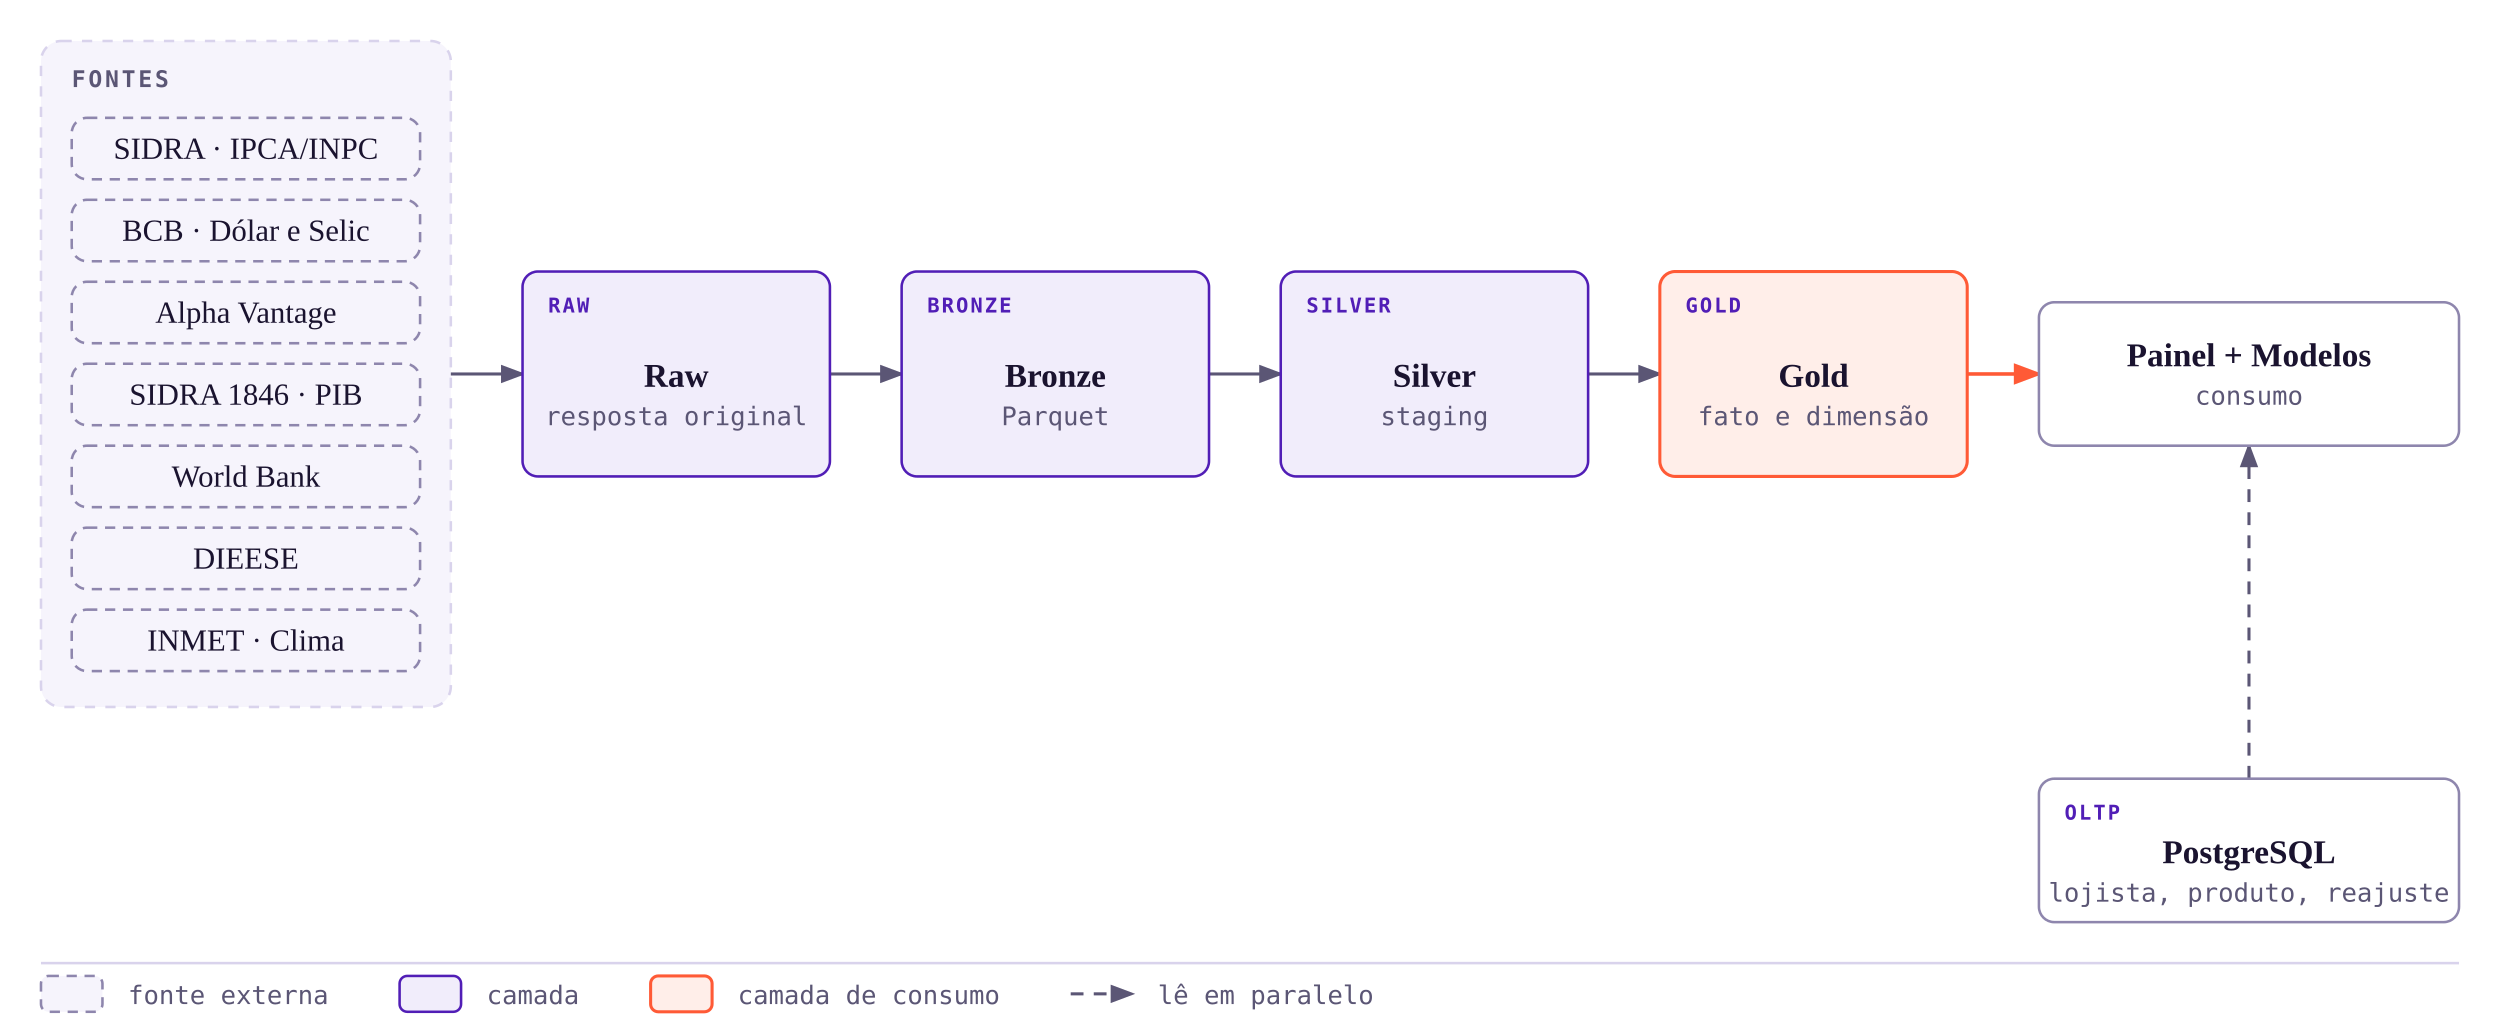
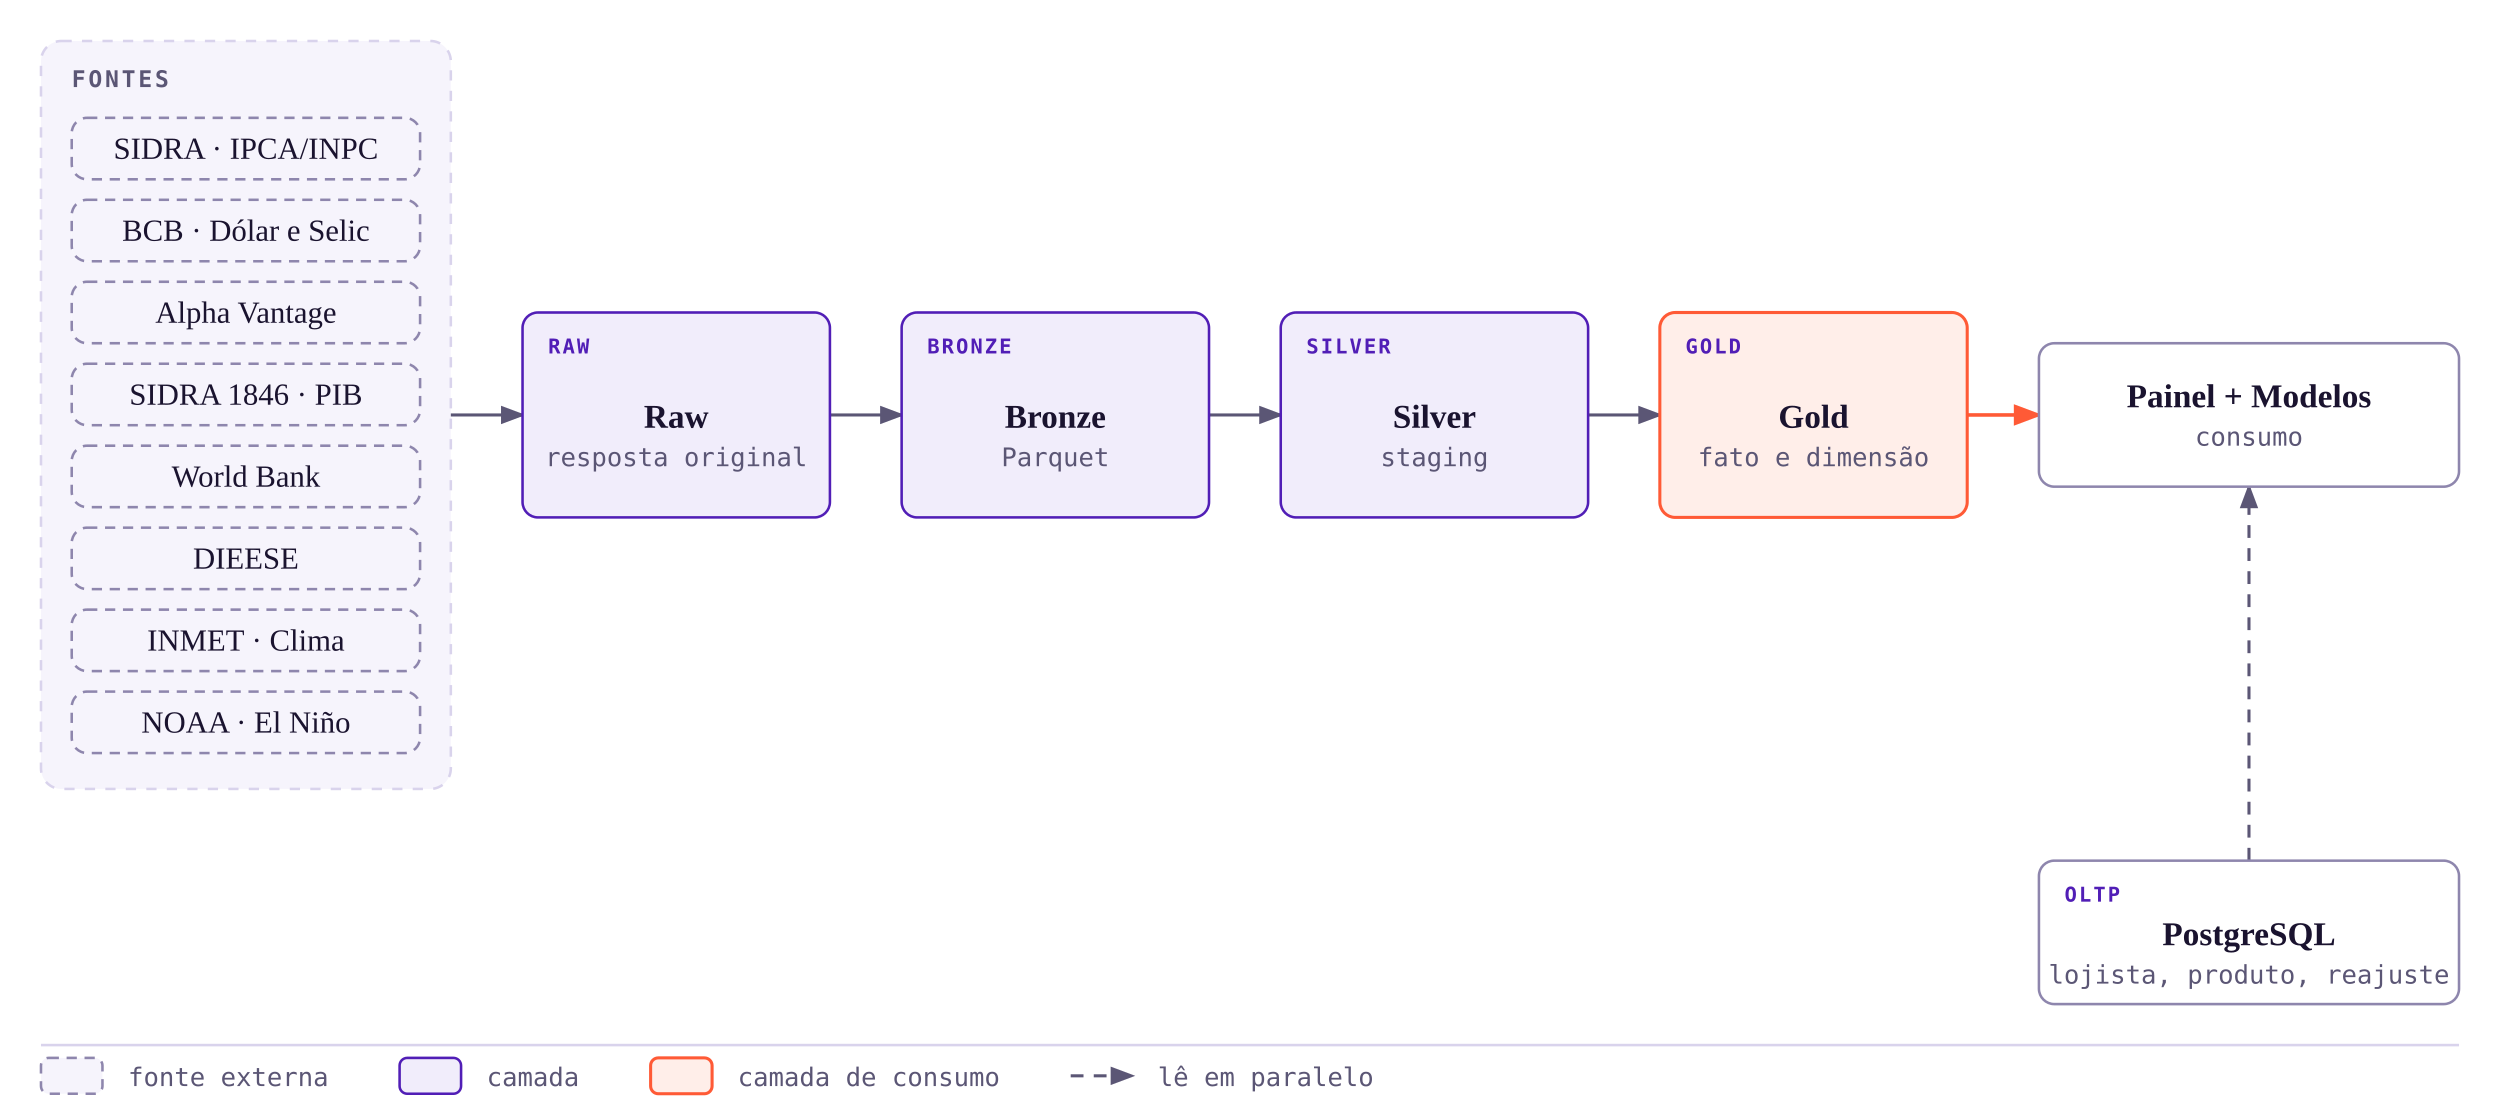
- <svg xmlns="http://www.w3.org/2000/svg" class="dg" viewBox="0 0 976 404" width="976" height="404" role="img" aria-labelledby="dicionario-visao-geral-title dicionario-visao-geral-desc">
+ <svg xmlns="http://www.w3.org/2000/svg" class="dg" viewBox="0 0 976 436" width="976" height="436" role="img" aria-labelledby="dicionario-visao-geral-title dicionario-visao-geral-desc">
  <defs>
    <style>.dg text{font-family:var(--inflatrack-font-body,Inter,system-ui,sans-serif)}.dg .nome{font-size:13px;font-weight:600;fill:var(--dg-ink,#1A132F)}.dg .col{font-size:12px;fill:var(--dg-ink,#1A132F)}.dg .sub,.dg .tipo,.dg .rot,.dg .tag,.dg .zona-t{font-family:ui-monospace,SFMono-Regular,Menlo,Consolas,monospace}.dg .sub{font-size:10px;fill:var(--dg-muted,#5B5675)}.dg .tipo{font-size:10px;fill:var(--dg-muted,#5B5675)}.dg .rot{font-size:9px;letter-spacing:.06em;fill:var(--dg-muted,#5B5675)}.dg .tag{font-size:8px;font-weight:600;letter-spacing:.1em;fill:var(--dg-brand,#511EB6)}.dg .zona-t{font-size:9px;font-weight:600;letter-spacing:.12em;fill:var(--dg-muted,#5B5675)}.dg .papel{fill:var(--dg-paper,#FFFFFF)}.dg .caixa{fill:var(--dg-surface,#FFFFFF);stroke:var(--dg-line,#8E86AD);stroke-width:1}.dg .dep{fill:var(--dg-brand-tint,#F1EDFB);stroke:var(--dg-brand,#511EB6);stroke-width:1}.dg .foco{fill:var(--dg-accent-tint,#FFEEE9);stroke:var(--dg-accent,#FF5A36);stroke-width:1.2}.dg .ext{fill:var(--dg-zone,#F6F4FC);stroke:var(--dg-line,#8E86AD);stroke-width:1;stroke-dasharray:4 3}.dg .zona{fill:var(--dg-zone,#F6F4FC);stroke:var(--dg-rule,#D9D3EC);stroke-width:1;stroke-dasharray:4 4}.dg .cab{fill:var(--dg-brand-tint,#F1EDFB)}.dg .cab-foco{fill:var(--dg-accent-tint,#FFEEE9)}.dg .zebra{fill:var(--dg-zebra,#FAF9FE)}.dg .fio{stroke:var(--dg-rule,#D9D3EC);stroke-width:1}.dg .chip{fill:none;stroke:var(--dg-brand,#511EB6);stroke-width:.8;opacity:.7}.dg .seta{fill:none;stroke:var(--dg-muted,#5B5675);stroke-width:1.2}.dg .seta-foco{fill:none;stroke:var(--dg-accent,#FF5A36);stroke-width:1.4}.dg .seta-leve{fill:none;stroke:var(--dg-muted,#5B5675);stroke-width:1.2;stroke-dasharray:5 4}.dg .ponta{fill:var(--dg-muted,#5B5675)}.dg .ponta-foco{fill:var(--dg-accent,#FF5A36)}.dg .rot-foco{fill:var(--dg-accent,#FF5A36)}</style>
    <marker id="dicionario-visao-geral-normal" markerWidth="8" markerHeight="6" refX="7" refY="3" orient="auto">
      <polygon class="ponta" points="0 0, 8 3, 0 6" />
    </marker>
    <marker id="dicionario-visao-geral-foco" markerWidth="8" markerHeight="6" refX="7" refY="3" orient="auto">
      <polygon class="ponta-foco" points="0 0, 8 3, 0 6" />
    </marker>
  </defs>
-   <rect class="zona" x="16" y="16" width="160" height="260" rx="8" />
+   <rect class="zona" x="16" y="16" width="160" height="292" rx="8" />
  <text class="zona-t" x="28" y="34">FONTES</text>
-   <line class="fio" x1="16" y1="376" x2="960" y2="376" />
-   <rect class="ext" x="16" y="381" width="24" height="14" rx="3" />
-   <text class="sub" x="50" y="392">fonte externa</text>
-   <rect class="dep" x="156" y="381" width="24" height="14" rx="3" />
-   <text class="sub" x="190" y="392">camada</text>
-   <rect class="foco" x="254" y="381" width="24" height="14" rx="3" />
-   <text class="sub" x="288" y="392">camada de consumo</text>
-   <path class="seta-leve" d="M418,388 L442,388" marker-end="url(#dicionario-visao-geral-normal)" />
-   <text class="sub" x="452" y="392">lê em paralelo</text>
-   <path class="seta" d="M176,146 L204,146" marker-end="url(#dicionario-visao-geral-normal)" />
-   <path class="seta" d="M324,146 L352,146" marker-end="url(#dicionario-visao-geral-normal)" />
-   <path class="seta" d="M472,146 L500,146" marker-end="url(#dicionario-visao-geral-normal)" />
-   <path class="seta" d="M620,146 L648,146" marker-end="url(#dicionario-visao-geral-normal)" />
-   <path class="seta-foco" d="M768,146 L796,146" marker-end="url(#dicionario-visao-geral-foco)" />
-   <path class="seta-leve" d="M878,304 L878,174" marker-end="url(#dicionario-visao-geral-normal)" />
+   <line class="fio" x1="16" y1="408" x2="960" y2="408" />
+   <rect class="ext" x="16" y="413" width="24" height="14" rx="3" />
+   <text class="sub" x="50" y="424">fonte externa</text>
+   <rect class="dep" x="156" y="413" width="24" height="14" rx="3" />
+   <text class="sub" x="190" y="424">camada</text>
+   <rect class="foco" x="254" y="413" width="24" height="14" rx="3" />
+   <text class="sub" x="288" y="424">camada de consumo</text>
+   <path class="seta-leve" d="M418,420 L442,420" marker-end="url(#dicionario-visao-geral-normal)" />
+   <text class="sub" x="452" y="424">lê em paralelo</text>
+   <path class="seta" d="M176,162 L204,162" marker-end="url(#dicionario-visao-geral-normal)" />
+   <path class="seta" d="M324,162 L352,162" marker-end="url(#dicionario-visao-geral-normal)" />
+   <path class="seta" d="M472,162 L500,162" marker-end="url(#dicionario-visao-geral-normal)" />
+   <path class="seta" d="M620,162 L648,162" marker-end="url(#dicionario-visao-geral-normal)" />
+   <path class="seta-foco" d="M768,162 L796,162" marker-end="url(#dicionario-visao-geral-foco)" />
+   <path class="seta-leve" d="M878,336 L878,190" marker-end="url(#dicionario-visao-geral-normal)" />
  <rect class="papel" x="28" y="46" width="136" height="24" rx="6" />
  <rect class="ext" x="28" y="46" width="136" height="24" rx="6" />
  <text class="col" x="96" y="62" text-anchor="middle">SIDRA · IPCA/INPC</text>
  <rect class="papel" x="28" y="78" width="136" height="24" rx="6" />
  <rect class="ext" x="28" y="78" width="136" height="24" rx="6" />
  <text class="col" x="96" y="94" text-anchor="middle">BCB · Dólar e Selic</text>
  <rect class="papel" x="28" y="110" width="136" height="24" rx="6" />
  <rect class="ext" x="28" y="110" width="136" height="24" rx="6" />
  <text class="col" x="96" y="126" text-anchor="middle">Alpha Vantage</text>
  <rect class="papel" x="28" y="142" width="136" height="24" rx="6" />
  <rect class="ext" x="28" y="142" width="136" height="24" rx="6" />
  <text class="col" x="96" y="158" text-anchor="middle">SIDRA 1846 · PIB</text>
  <rect class="papel" x="28" y="174" width="136" height="24" rx="6" />
  <rect class="ext" x="28" y="174" width="136" height="24" rx="6" />
  <text class="col" x="96" y="190" text-anchor="middle">World Bank</text>
  <rect class="papel" x="28" y="206" width="136" height="24" rx="6" />
  <rect class="ext" x="28" y="206" width="136" height="24" rx="6" />
  <text class="col" x="96" y="222" text-anchor="middle">DIEESE</text>
  <rect class="papel" x="28" y="238" width="136" height="24" rx="6" />
  <rect class="ext" x="28" y="238" width="136" height="24" rx="6" />
  <text class="col" x="96" y="254" text-anchor="middle">INMET · Clima</text>
-   <rect class="papel" x="204" y="106" width="120" height="80" rx="6" />
-   <rect class="dep" x="204" y="106" width="120" height="80" rx="6" />
-   <text class="tag" x="214" y="122">RAW</text>
-   <text class="nome" x="264" y="151" text-anchor="middle">Raw</text>
-   <text class="sub" x="264" y="166" text-anchor="middle">resposta original</text>
-   <rect class="papel" x="352" y="106" width="120" height="80" rx="6" />
-   <rect class="dep" x="352" y="106" width="120" height="80" rx="6" />
-   <text class="tag" x="362" y="122">BRONZE</text>
-   <text class="nome" x="412" y="151" text-anchor="middle">Bronze</text>
-   <text class="sub" x="412" y="166" text-anchor="middle">Parquet</text>
-   <rect class="papel" x="500" y="106" width="120" height="80" rx="6" />
-   <rect class="dep" x="500" y="106" width="120" height="80" rx="6" />
-   <text class="tag" x="510" y="122">SILVER</text>
-   <text class="nome" x="560" y="151" text-anchor="middle">Silver</text>
-   <text class="sub" x="560" y="166" text-anchor="middle">staging</text>
-   <rect class="papel" x="648" y="106" width="120" height="80" rx="6" />
-   <rect class="foco" x="648" y="106" width="120" height="80" rx="6" />
-   <text class="tag" x="658" y="122">GOLD</text>
-   <text class="nome" x="708" y="151" text-anchor="middle">Gold</text>
-   <text class="sub" x="708" y="166" text-anchor="middle">fato e dimensão</text>
-   <rect class="papel" x="796" y="118" width="164" height="56" rx="6" />
-   <rect class="caixa" x="796" y="118" width="164" height="56" rx="6" />
-   <text class="nome" x="878" y="143" text-anchor="middle">Painel + Modelos</text>
-   <text class="sub" x="878" y="158" text-anchor="middle">consumo</text>
-   <rect class="papel" x="796" y="304" width="164" height="56" rx="6" />
-   <rect class="caixa" x="796" y="304" width="164" height="56" rx="6" />
-   <text class="tag" x="806" y="320">OLTP</text>
-   <text class="nome" x="878" y="337" text-anchor="middle">PostgreSQL</text>
-   <text class="sub" x="878" y="352" text-anchor="middle">lojista, produto, reajuste</text>
+   <rect class="papel" x="28" y="270" width="136" height="24" rx="6" />
+   <rect class="ext" x="28" y="270" width="136" height="24" rx="6" />
+   <text class="col" x="96" y="286" text-anchor="middle">NOAA · El Niño</text>
+   <rect class="papel" x="204" y="122" width="120" height="80" rx="6" />
+   <rect class="dep" x="204" y="122" width="120" height="80" rx="6" />
+   <text class="tag" x="214" y="138">RAW</text>
+   <text class="nome" x="264" y="167" text-anchor="middle">Raw</text>
+   <text class="sub" x="264" y="182" text-anchor="middle">resposta original</text>
+   <rect class="papel" x="352" y="122" width="120" height="80" rx="6" />
+   <rect class="dep" x="352" y="122" width="120" height="80" rx="6" />
+   <text class="tag" x="362" y="138">BRONZE</text>
+   <text class="nome" x="412" y="167" text-anchor="middle">Bronze</text>
+   <text class="sub" x="412" y="182" text-anchor="middle">Parquet</text>
+   <rect class="papel" x="500" y="122" width="120" height="80" rx="6" />
+   <rect class="dep" x="500" y="122" width="120" height="80" rx="6" />
+   <text class="tag" x="510" y="138">SILVER</text>
+   <text class="nome" x="560" y="167" text-anchor="middle">Silver</text>
+   <text class="sub" x="560" y="182" text-anchor="middle">staging</text>
+   <rect class="papel" x="648" y="122" width="120" height="80" rx="6" />
+   <rect class="foco" x="648" y="122" width="120" height="80" rx="6" />
+   <text class="tag" x="658" y="138">GOLD</text>
+   <text class="nome" x="708" y="167" text-anchor="middle">Gold</text>
+   <text class="sub" x="708" y="182" text-anchor="middle">fato e dimensão</text>
+   <rect class="papel" x="796" y="134" width="164" height="56" rx="6" />
+   <rect class="caixa" x="796" y="134" width="164" height="56" rx="6" />
+   <text class="nome" x="878" y="159" text-anchor="middle">Painel + Modelos</text>
+   <text class="sub" x="878" y="174" text-anchor="middle">consumo</text>
+   <rect class="papel" x="796" y="336" width="164" height="56" rx="6" />
+   <rect class="caixa" x="796" y="336" width="164" height="56" rx="6" />
+   <text class="tag" x="806" y="352">OLTP</text>
+   <text class="nome" x="878" y="369" text-anchor="middle">PostgreSQL</text>
+   <text class="sub" x="878" y="384" text-anchor="middle">lojista, produto, reajuste</text>
</svg>
